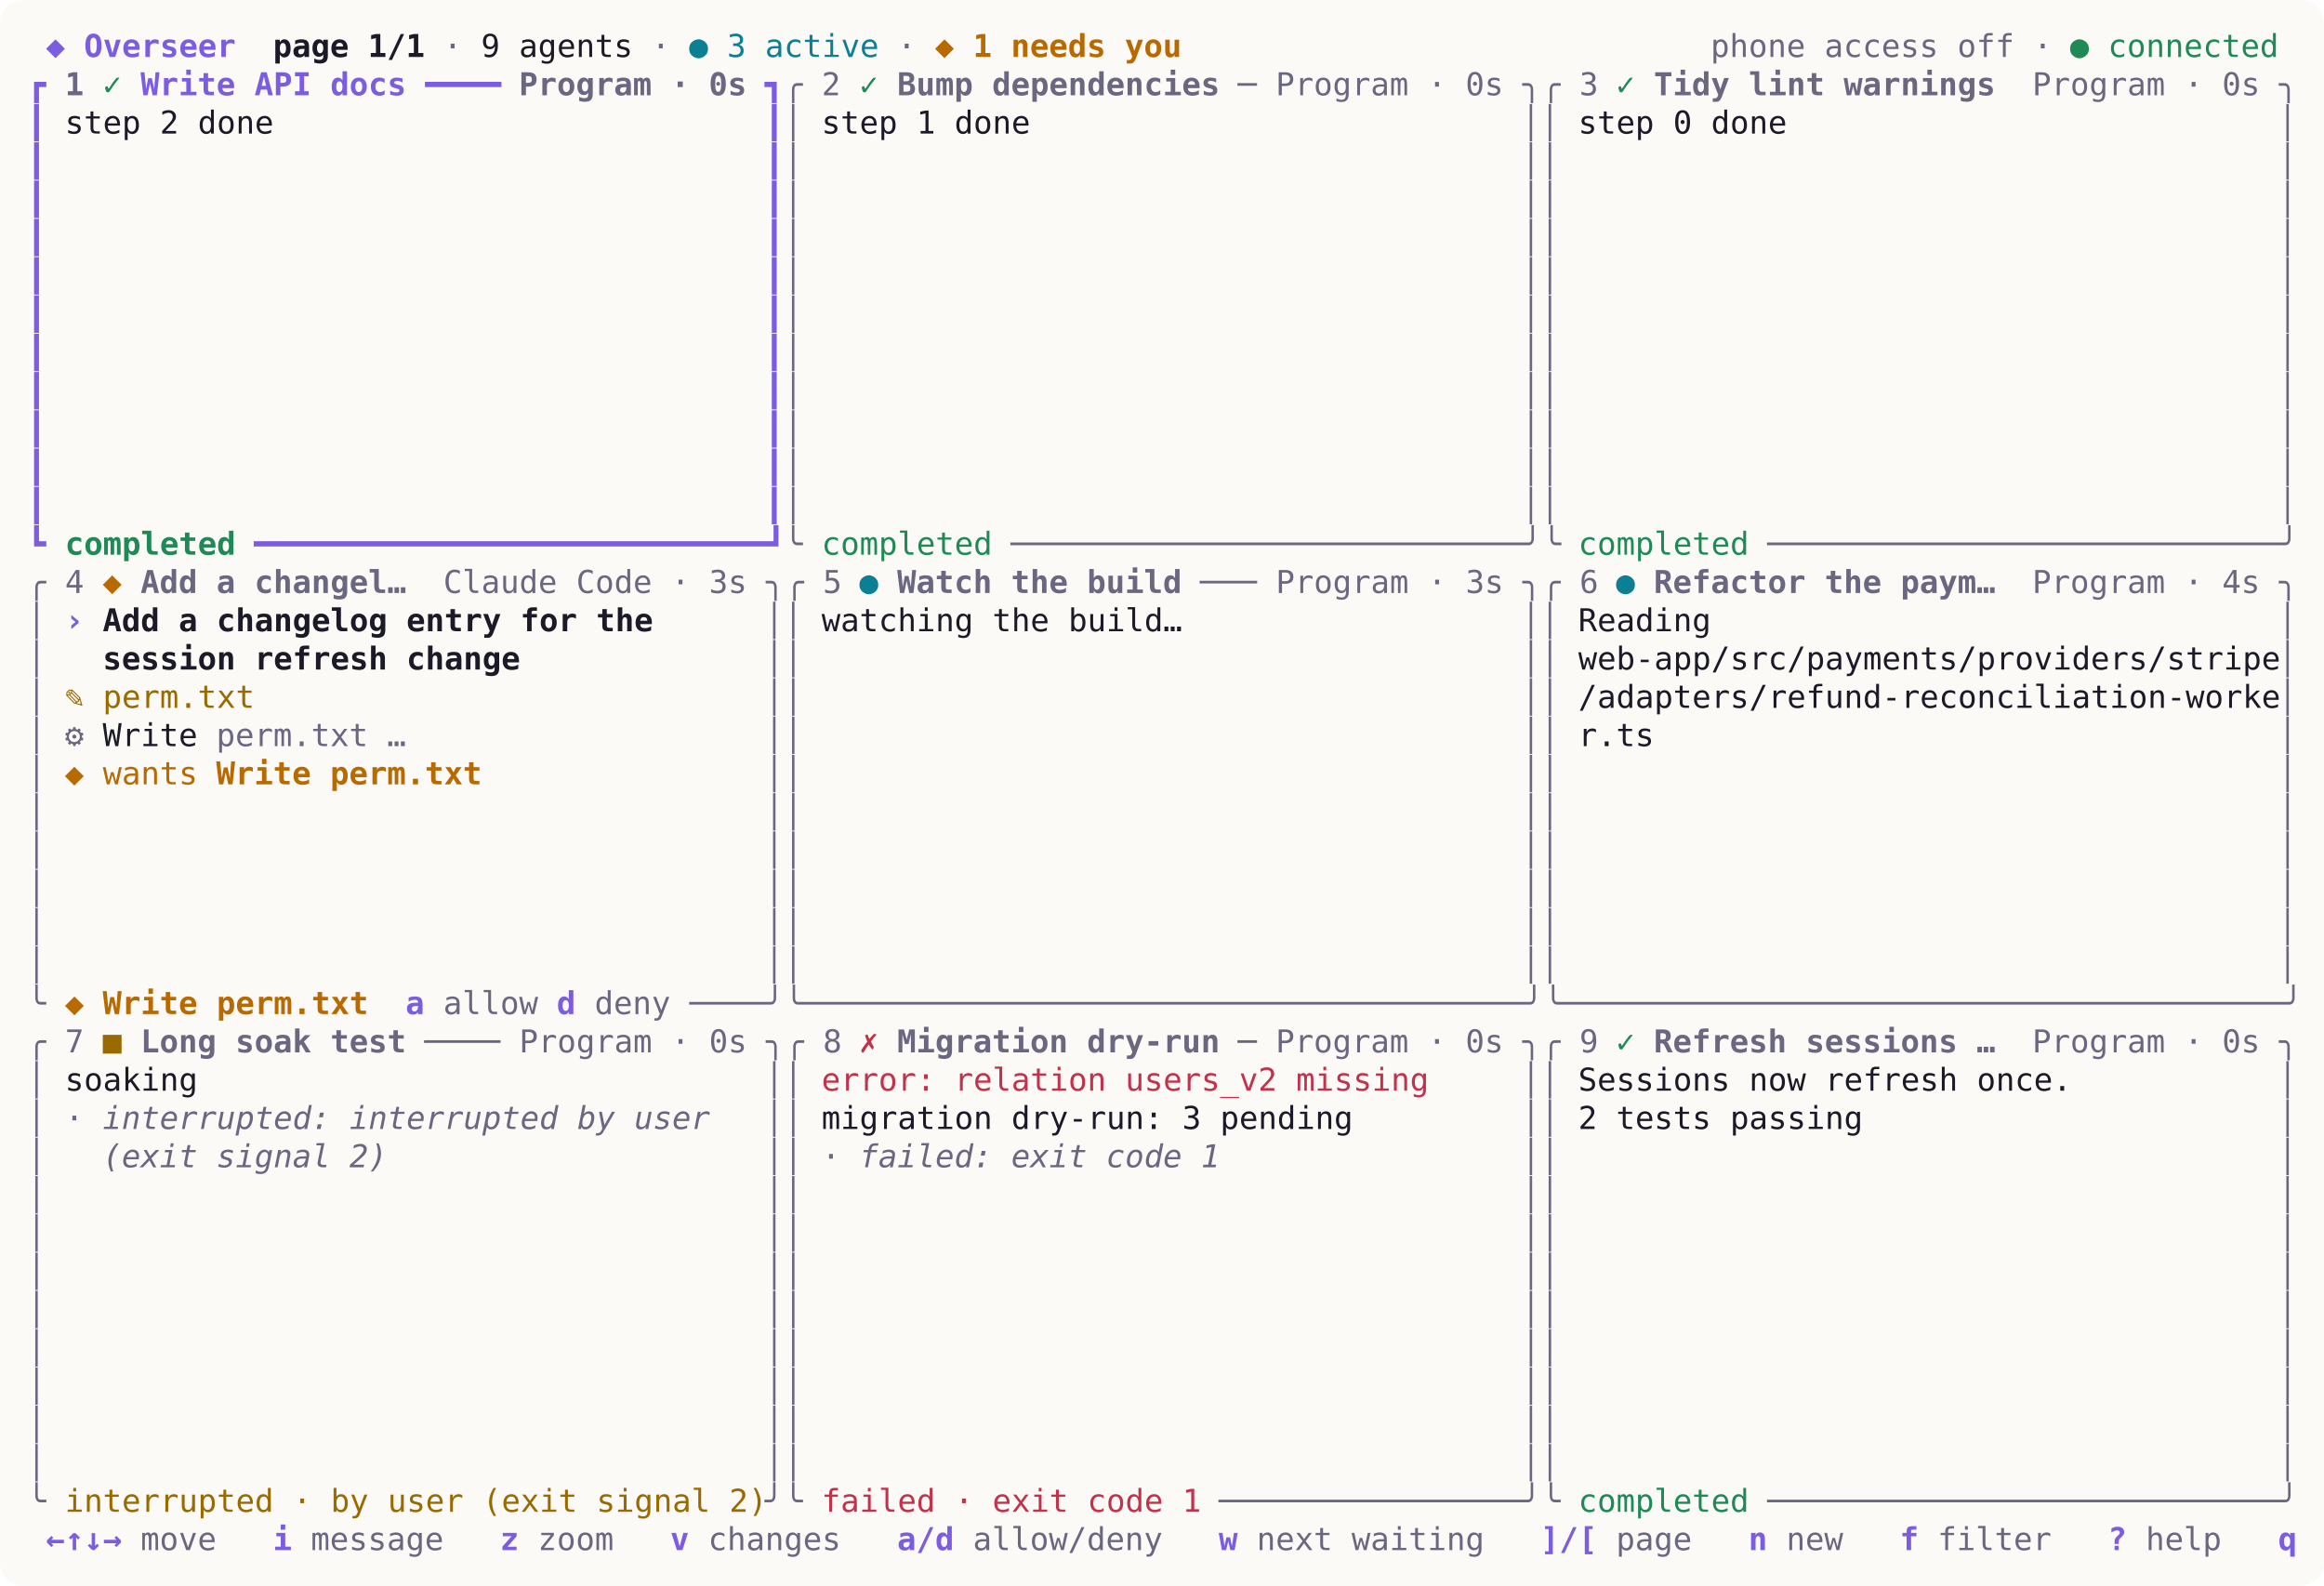
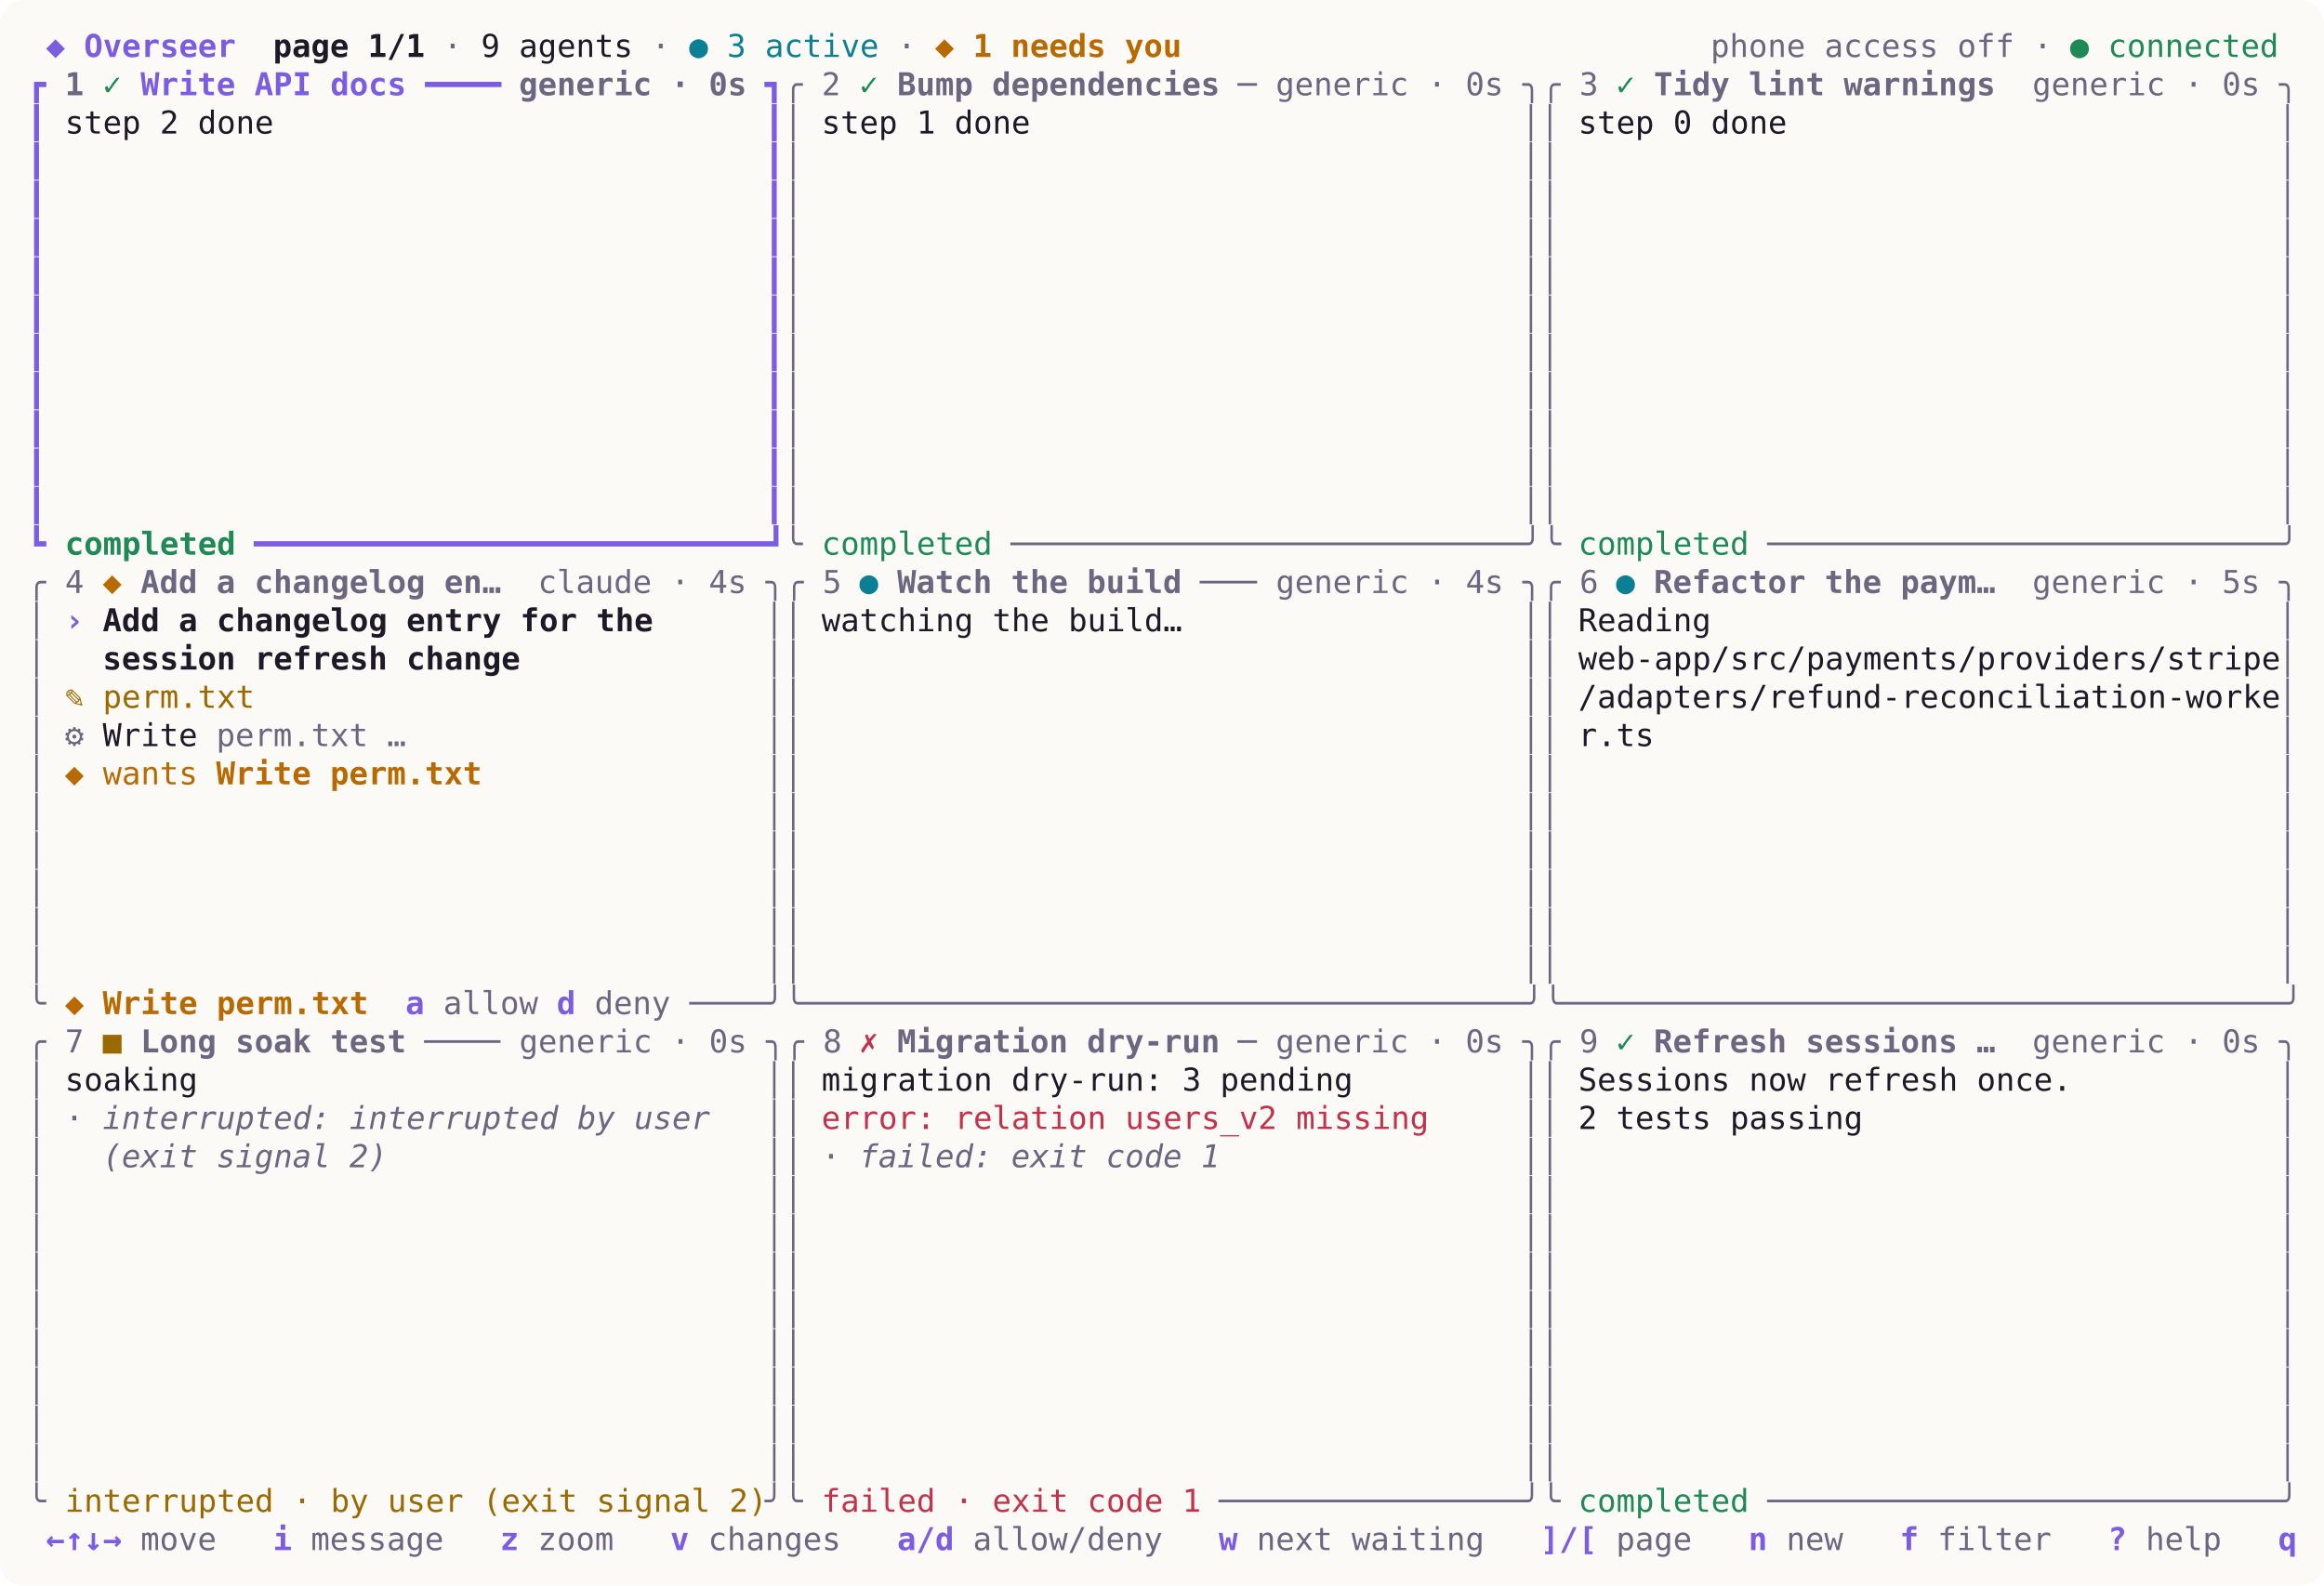
<svg xmlns="http://www.w3.org/2000/svg" width="1032" height="704" viewBox="0 0 1032 704">
  <rect width="100%" height="100%" rx="10" fill="#fbfaf7" />
  <g font-family="ui-monospace, SFMono-Regular, Menlo, monospace" font-size="14">
    <text x="12.0" y="25.3" textLength="100.8" lengthAdjust="spacingAndGlyphs" fill="#7c5ce0" font-weight="700" xml:space="preserve"> ◆ Overseer </text>
    <text x="112.8" y="25.3" textLength="84.0" lengthAdjust="spacingAndGlyphs" fill="#1c1a26" font-weight="700" xml:space="preserve"> page 1/1 </text>
    <text x="196.8" y="25.3" textLength="16.8" lengthAdjust="spacingAndGlyphs" fill="#6b6780" xml:space="preserve">· </text>
    <text x="213.6" y="25.3" textLength="67.2" lengthAdjust="spacingAndGlyphs" fill="#1c1a26" xml:space="preserve">9 agents</text>
    <text x="280.8" y="25.3" textLength="25.2" lengthAdjust="spacingAndGlyphs" fill="#6b6780" xml:space="preserve"> · </text>
    <text x="306.0" y="25.3" textLength="84.0" lengthAdjust="spacingAndGlyphs" fill="#0b7f93" xml:space="preserve">● 3 active</text>
    <text x="390.0" y="25.3" textLength="25.2" lengthAdjust="spacingAndGlyphs" fill="#6b6780" xml:space="preserve"> · </text>
    <text x="415.2" y="25.3" textLength="109.2" lengthAdjust="spacingAndGlyphs" fill="#b86a00" font-weight="700" xml:space="preserve">◆ 1 needs you</text>
    <text x="759.6" y="25.3" textLength="159.6" lengthAdjust="spacingAndGlyphs" fill="#6b6780" xml:space="preserve">phone access off · </text>
    <text x="919.2" y="25.3" textLength="100.8" lengthAdjust="spacingAndGlyphs" fill="#1f8a55" xml:space="preserve">● connected </text>
    <text x="12.0" y="42.3" textLength="8.4" lengthAdjust="spacingAndGlyphs" fill="#7c5ce0" font-weight="700" xml:space="preserve">┏</text>
    <text x="20.4" y="42.3" textLength="25.2" lengthAdjust="spacingAndGlyphs" fill="#6b6780" font-weight="700" xml:space="preserve"> 1 </text>
    <text x="45.6" y="42.3" textLength="16.8" lengthAdjust="spacingAndGlyphs" fill="#1f8a55" font-weight="700" xml:space="preserve">✓ </text>
    <text x="62.4" y="42.3" textLength="159.6" lengthAdjust="spacingAndGlyphs" fill="#7c5ce0" font-weight="700" xml:space="preserve">Write API docs ━━━━</text>
-     <text x="222.0" y="42.3" textLength="117.6" lengthAdjust="spacingAndGlyphs" fill="#6b6780" font-weight="700" xml:space="preserve"> Program · 0s </text>
+     <text x="222.0" y="42.3" textLength="117.6" lengthAdjust="spacingAndGlyphs" fill="#6b6780" font-weight="700" xml:space="preserve"> generic · 0s </text>
    <text x="339.6" y="42.3" textLength="8.4" lengthAdjust="spacingAndGlyphs" fill="#7c5ce0" font-weight="700" xml:space="preserve">┓</text>
    <text x="348.0" y="42.3" textLength="33.6" lengthAdjust="spacingAndGlyphs" fill="#6b6780" xml:space="preserve">╭ 2 </text>
    <text x="381.6" y="42.3" textLength="16.8" lengthAdjust="spacingAndGlyphs" fill="#1f8a55" xml:space="preserve">✓ </text>
    <text x="398.4" y="42.3" textLength="142.8" lengthAdjust="spacingAndGlyphs" fill="#6b6780" font-weight="700" xml:space="preserve">Bump dependencies</text>
-     <text x="541.2" y="42.3" textLength="176.4" lengthAdjust="spacingAndGlyphs" fill="#6b6780" xml:space="preserve"> ─ Program · 0s ╮╭ 3 </text>
+     <text x="541.2" y="42.3" textLength="176.4" lengthAdjust="spacingAndGlyphs" fill="#6b6780" xml:space="preserve"> ─ generic · 0s ╮╭ 3 </text>
    <text x="717.6" y="42.3" textLength="16.8" lengthAdjust="spacingAndGlyphs" fill="#1f8a55" xml:space="preserve">✓ </text>
    <text x="734.4" y="42.3" textLength="151.2" lengthAdjust="spacingAndGlyphs" fill="#6b6780" font-weight="700" xml:space="preserve">Tidy lint warnings</text>
-     <text x="885.6" y="42.3" textLength="134.4" lengthAdjust="spacingAndGlyphs" fill="#6b6780" xml:space="preserve">  Program · 0s ╮</text>
+     <text x="885.6" y="42.3" textLength="134.4" lengthAdjust="spacingAndGlyphs" fill="#6b6780" xml:space="preserve">  generic · 0s ╮</text>
    <text x="12.0" y="59.3" textLength="8.4" lengthAdjust="spacingAndGlyphs" fill="#7c5ce0" font-weight="700" xml:space="preserve">┃</text>
    <text x="20.4" y="59.3" textLength="319.2" lengthAdjust="spacingAndGlyphs" fill="#1c1a26" xml:space="preserve"> step 2 done                          </text>
    <text x="339.6" y="59.3" textLength="8.4" lengthAdjust="spacingAndGlyphs" fill="#7c5ce0" font-weight="700" xml:space="preserve">┃</text>
    <text x="348.0" y="59.3" textLength="8.4" lengthAdjust="spacingAndGlyphs" fill="#6b6780" xml:space="preserve">│</text>
    <text x="356.4" y="59.3" textLength="319.2" lengthAdjust="spacingAndGlyphs" fill="#1c1a26" xml:space="preserve"> step 1 done                          </text>
    <text x="675.6" y="59.3" textLength="16.8" lengthAdjust="spacingAndGlyphs" fill="#6b6780" xml:space="preserve">││</text>
    <text x="692.4" y="59.3" textLength="319.2" lengthAdjust="spacingAndGlyphs" fill="#1c1a26" xml:space="preserve"> step 0 done                          </text>
    <text x="1011.6" y="59.3" textLength="8.4" lengthAdjust="spacingAndGlyphs" fill="#6b6780" xml:space="preserve">│</text>
    <text x="12.0" y="76.3" textLength="8.4" lengthAdjust="spacingAndGlyphs" fill="#7c5ce0" font-weight="700" xml:space="preserve">┃</text>
    <text x="339.6" y="76.3" textLength="8.4" lengthAdjust="spacingAndGlyphs" fill="#7c5ce0" font-weight="700" xml:space="preserve">┃</text>
    <text x="348.0" y="76.3" textLength="8.4" lengthAdjust="spacingAndGlyphs" fill="#6b6780" xml:space="preserve">│</text>
    <text x="675.6" y="76.3" textLength="16.8" lengthAdjust="spacingAndGlyphs" fill="#6b6780" xml:space="preserve">││</text>
    <text x="1011.6" y="76.3" textLength="8.4" lengthAdjust="spacingAndGlyphs" fill="#6b6780" xml:space="preserve">│</text>
    <text x="12.0" y="93.3" textLength="8.4" lengthAdjust="spacingAndGlyphs" fill="#7c5ce0" font-weight="700" xml:space="preserve">┃</text>
    <text x="339.6" y="93.3" textLength="8.4" lengthAdjust="spacingAndGlyphs" fill="#7c5ce0" font-weight="700" xml:space="preserve">┃</text>
    <text x="348.0" y="93.3" textLength="8.4" lengthAdjust="spacingAndGlyphs" fill="#6b6780" xml:space="preserve">│</text>
    <text x="675.6" y="93.3" textLength="16.8" lengthAdjust="spacingAndGlyphs" fill="#6b6780" xml:space="preserve">││</text>
    <text x="1011.6" y="93.3" textLength="8.4" lengthAdjust="spacingAndGlyphs" fill="#6b6780" xml:space="preserve">│</text>
    <text x="12.0" y="110.3" textLength="8.4" lengthAdjust="spacingAndGlyphs" fill="#7c5ce0" font-weight="700" xml:space="preserve">┃</text>
    <text x="339.6" y="110.3" textLength="8.4" lengthAdjust="spacingAndGlyphs" fill="#7c5ce0" font-weight="700" xml:space="preserve">┃</text>
    <text x="348.0" y="110.3" textLength="8.4" lengthAdjust="spacingAndGlyphs" fill="#6b6780" xml:space="preserve">│</text>
    <text x="675.6" y="110.3" textLength="16.8" lengthAdjust="spacingAndGlyphs" fill="#6b6780" xml:space="preserve">││</text>
    <text x="1011.6" y="110.3" textLength="8.4" lengthAdjust="spacingAndGlyphs" fill="#6b6780" xml:space="preserve">│</text>
    <text x="12.0" y="127.3" textLength="8.4" lengthAdjust="spacingAndGlyphs" fill="#7c5ce0" font-weight="700" xml:space="preserve">┃</text>
    <text x="339.6" y="127.3" textLength="8.4" lengthAdjust="spacingAndGlyphs" fill="#7c5ce0" font-weight="700" xml:space="preserve">┃</text>
    <text x="348.0" y="127.3" textLength="8.4" lengthAdjust="spacingAndGlyphs" fill="#6b6780" xml:space="preserve">│</text>
    <text x="675.6" y="127.3" textLength="16.8" lengthAdjust="spacingAndGlyphs" fill="#6b6780" xml:space="preserve">││</text>
    <text x="1011.6" y="127.3" textLength="8.4" lengthAdjust="spacingAndGlyphs" fill="#6b6780" xml:space="preserve">│</text>
    <text x="12.0" y="144.3" textLength="8.4" lengthAdjust="spacingAndGlyphs" fill="#7c5ce0" font-weight="700" xml:space="preserve">┃</text>
    <text x="339.6" y="144.3" textLength="8.4" lengthAdjust="spacingAndGlyphs" fill="#7c5ce0" font-weight="700" xml:space="preserve">┃</text>
    <text x="348.0" y="144.3" textLength="8.4" lengthAdjust="spacingAndGlyphs" fill="#6b6780" xml:space="preserve">│</text>
    <text x="675.6" y="144.3" textLength="16.8" lengthAdjust="spacingAndGlyphs" fill="#6b6780" xml:space="preserve">││</text>
    <text x="1011.6" y="144.3" textLength="8.4" lengthAdjust="spacingAndGlyphs" fill="#6b6780" xml:space="preserve">│</text>
    <text x="12.0" y="161.3" textLength="8.4" lengthAdjust="spacingAndGlyphs" fill="#7c5ce0" font-weight="700" xml:space="preserve">┃</text>
    <text x="339.6" y="161.3" textLength="8.4" lengthAdjust="spacingAndGlyphs" fill="#7c5ce0" font-weight="700" xml:space="preserve">┃</text>
    <text x="348.0" y="161.3" textLength="8.4" lengthAdjust="spacingAndGlyphs" fill="#6b6780" xml:space="preserve">│</text>
    <text x="675.6" y="161.3" textLength="16.8" lengthAdjust="spacingAndGlyphs" fill="#6b6780" xml:space="preserve">││</text>
    <text x="1011.6" y="161.3" textLength="8.4" lengthAdjust="spacingAndGlyphs" fill="#6b6780" xml:space="preserve">│</text>
    <text x="12.0" y="178.3" textLength="8.4" lengthAdjust="spacingAndGlyphs" fill="#7c5ce0" font-weight="700" xml:space="preserve">┃</text>
    <text x="339.6" y="178.3" textLength="8.4" lengthAdjust="spacingAndGlyphs" fill="#7c5ce0" font-weight="700" xml:space="preserve">┃</text>
    <text x="348.0" y="178.3" textLength="8.4" lengthAdjust="spacingAndGlyphs" fill="#6b6780" xml:space="preserve">│</text>
    <text x="675.6" y="178.3" textLength="16.8" lengthAdjust="spacingAndGlyphs" fill="#6b6780" xml:space="preserve">││</text>
    <text x="1011.6" y="178.3" textLength="8.4" lengthAdjust="spacingAndGlyphs" fill="#6b6780" xml:space="preserve">│</text>
    <text x="12.0" y="195.3" textLength="8.4" lengthAdjust="spacingAndGlyphs" fill="#7c5ce0" font-weight="700" xml:space="preserve">┃</text>
    <text x="339.6" y="195.3" textLength="8.4" lengthAdjust="spacingAndGlyphs" fill="#7c5ce0" font-weight="700" xml:space="preserve">┃</text>
    <text x="348.0" y="195.3" textLength="8.4" lengthAdjust="spacingAndGlyphs" fill="#6b6780" xml:space="preserve">│</text>
    <text x="675.6" y="195.3" textLength="16.8" lengthAdjust="spacingAndGlyphs" fill="#6b6780" xml:space="preserve">││</text>
    <text x="1011.6" y="195.3" textLength="8.4" lengthAdjust="spacingAndGlyphs" fill="#6b6780" xml:space="preserve">│</text>
    <text x="12.0" y="212.3" textLength="8.4" lengthAdjust="spacingAndGlyphs" fill="#7c5ce0" font-weight="700" xml:space="preserve">┃</text>
    <text x="339.6" y="212.3" textLength="8.4" lengthAdjust="spacingAndGlyphs" fill="#7c5ce0" font-weight="700" xml:space="preserve">┃</text>
    <text x="348.0" y="212.3" textLength="8.4" lengthAdjust="spacingAndGlyphs" fill="#6b6780" xml:space="preserve">│</text>
    <text x="675.6" y="212.3" textLength="16.8" lengthAdjust="spacingAndGlyphs" fill="#6b6780" xml:space="preserve">││</text>
    <text x="1011.6" y="212.3" textLength="8.4" lengthAdjust="spacingAndGlyphs" fill="#6b6780" xml:space="preserve">│</text>
    <text x="12.0" y="229.3" textLength="8.4" lengthAdjust="spacingAndGlyphs" fill="#7c5ce0" font-weight="700" xml:space="preserve">┃</text>
    <text x="339.6" y="229.3" textLength="8.4" lengthAdjust="spacingAndGlyphs" fill="#7c5ce0" font-weight="700" xml:space="preserve">┃</text>
    <text x="348.0" y="229.3" textLength="8.4" lengthAdjust="spacingAndGlyphs" fill="#6b6780" xml:space="preserve">│</text>
    <text x="675.6" y="229.3" textLength="16.8" lengthAdjust="spacingAndGlyphs" fill="#6b6780" xml:space="preserve">││</text>
    <text x="1011.6" y="229.3" textLength="8.4" lengthAdjust="spacingAndGlyphs" fill="#6b6780" xml:space="preserve">│</text>
    <text x="12.0" y="246.3" textLength="8.4" lengthAdjust="spacingAndGlyphs" fill="#7c5ce0" font-weight="700" xml:space="preserve">┗</text>
    <text x="20.4" y="246.3" textLength="92.4" lengthAdjust="spacingAndGlyphs" fill="#1f8a55" font-weight="700" xml:space="preserve"> completed </text>
    <text x="112.8" y="246.3" textLength="235.2" lengthAdjust="spacingAndGlyphs" fill="#7c5ce0" font-weight="700" xml:space="preserve">━━━━━━━━━━━━━━━━━━━━━━━━━━━┛</text>
    <text x="348.0" y="246.3" textLength="8.4" lengthAdjust="spacingAndGlyphs" fill="#6b6780" xml:space="preserve">╰</text>
    <text x="356.4" y="246.3" textLength="92.4" lengthAdjust="spacingAndGlyphs" fill="#1f8a55" xml:space="preserve"> completed </text>
    <text x="448.8" y="246.3" textLength="243.6" lengthAdjust="spacingAndGlyphs" fill="#6b6780" xml:space="preserve">───────────────────────────╯╰</text>
    <text x="692.4" y="246.3" textLength="92.4" lengthAdjust="spacingAndGlyphs" fill="#1f8a55" xml:space="preserve"> completed </text>
    <text x="784.8" y="246.3" textLength="235.2" lengthAdjust="spacingAndGlyphs" fill="#6b6780" xml:space="preserve">───────────────────────────╯</text>
    <text x="12.0" y="263.3" textLength="33.6" lengthAdjust="spacingAndGlyphs" fill="#6b6780" xml:space="preserve">╭ 4 </text>
    <text x="45.6" y="263.3" textLength="16.8" lengthAdjust="spacingAndGlyphs" fill="#b86a00" xml:space="preserve">◆ </text>
-     <text x="62.4" y="263.3" textLength="117.6" lengthAdjust="spacingAndGlyphs" fill="#6b6780" font-weight="700" xml:space="preserve">Add a changel…</text>
-     <text x="180.0" y="263.3" textLength="201.6" lengthAdjust="spacingAndGlyphs" fill="#6b6780" xml:space="preserve">  Claude Code · 3s ╮╭ 5 </text>
+     <text x="62.4" y="263.3" textLength="159.6" lengthAdjust="spacingAndGlyphs" fill="#6b6780" font-weight="700" xml:space="preserve">Add a changelog en…</text>
+     <text x="222.0" y="263.3" textLength="159.6" lengthAdjust="spacingAndGlyphs" fill="#6b6780" xml:space="preserve">  claude · 4s ╮╭ 5 </text>
    <text x="381.6" y="263.3" textLength="16.8" lengthAdjust="spacingAndGlyphs" fill="#0b7f93" xml:space="preserve">● </text>
    <text x="398.4" y="263.3" textLength="126.0" lengthAdjust="spacingAndGlyphs" fill="#6b6780" font-weight="700" xml:space="preserve">Watch the build</text>
-     <text x="524.4" y="263.3" textLength="193.2" lengthAdjust="spacingAndGlyphs" fill="#6b6780" xml:space="preserve"> ─── Program · 3s ╮╭ 6 </text>
+     <text x="524.4" y="263.3" textLength="193.2" lengthAdjust="spacingAndGlyphs" fill="#6b6780" xml:space="preserve"> ─── generic · 4s ╮╭ 6 </text>
    <text x="717.6" y="263.3" textLength="16.8" lengthAdjust="spacingAndGlyphs" fill="#0b7f93" xml:space="preserve">● </text>
    <text x="734.4" y="263.3" textLength="151.2" lengthAdjust="spacingAndGlyphs" fill="#6b6780" font-weight="700" xml:space="preserve">Refactor the paym…</text>
-     <text x="885.6" y="263.3" textLength="134.4" lengthAdjust="spacingAndGlyphs" fill="#6b6780" xml:space="preserve">  Program · 4s ╮</text>
+     <text x="885.6" y="263.3" textLength="134.4" lengthAdjust="spacingAndGlyphs" fill="#6b6780" xml:space="preserve">  generic · 5s ╮</text>
    <text x="12.0" y="280.3" textLength="8.4" lengthAdjust="spacingAndGlyphs" fill="#6b6780" xml:space="preserve">│</text>
    <text x="28.8" y="280.3" textLength="16.8" lengthAdjust="spacingAndGlyphs" fill="#7c5ce0" font-weight="700" xml:space="preserve">› </text>
    <text x="45.6" y="280.3" textLength="252.0" lengthAdjust="spacingAndGlyphs" fill="#1c1a26" font-weight="700" xml:space="preserve">Add a changelog entry for the </text>
    <text x="339.6" y="280.3" textLength="16.8" lengthAdjust="spacingAndGlyphs" fill="#6b6780" xml:space="preserve">││</text>
    <text x="356.4" y="280.3" textLength="319.2" lengthAdjust="spacingAndGlyphs" fill="#1c1a26" xml:space="preserve"> watching the build…                  </text>
    <text x="675.6" y="280.3" textLength="16.8" lengthAdjust="spacingAndGlyphs" fill="#6b6780" xml:space="preserve">││</text>
    <text x="692.4" y="280.3" textLength="319.2" lengthAdjust="spacingAndGlyphs" fill="#1c1a26" xml:space="preserve"> Reading                              </text>
    <text x="1011.6" y="280.3" textLength="8.4" lengthAdjust="spacingAndGlyphs" fill="#6b6780" xml:space="preserve">│</text>
    <text x="12.0" y="297.3" textLength="8.4" lengthAdjust="spacingAndGlyphs" fill="#6b6780" xml:space="preserve">│</text>
    <text x="45.6" y="297.3" textLength="184.8" lengthAdjust="spacingAndGlyphs" fill="#1c1a26" font-weight="700" xml:space="preserve">session refresh change</text>
    <text x="339.6" y="297.3" textLength="16.8" lengthAdjust="spacingAndGlyphs" fill="#6b6780" xml:space="preserve">││</text>
    <text x="675.6" y="297.3" textLength="16.8" lengthAdjust="spacingAndGlyphs" fill="#6b6780" xml:space="preserve">││</text>
    <text x="692.4" y="297.3" textLength="319.2" lengthAdjust="spacingAndGlyphs" fill="#1c1a26" xml:space="preserve"> web-app/src/payments/providers/stripe</text>
    <text x="1011.6" y="297.3" textLength="8.4" lengthAdjust="spacingAndGlyphs" fill="#6b6780" xml:space="preserve">│</text>
    <text x="12.0" y="314.3" textLength="8.4" lengthAdjust="spacingAndGlyphs" fill="#6b6780" xml:space="preserve">│</text>
    <text x="28.8" y="314.3" textLength="84.0" lengthAdjust="spacingAndGlyphs" fill="#9a6a00" xml:space="preserve">✎ perm.txt</text>
    <text x="339.6" y="314.3" textLength="16.8" lengthAdjust="spacingAndGlyphs" fill="#6b6780" xml:space="preserve">││</text>
    <text x="675.6" y="314.3" textLength="16.8" lengthAdjust="spacingAndGlyphs" fill="#6b6780" xml:space="preserve">││</text>
    <text x="692.4" y="314.3" textLength="319.2" lengthAdjust="spacingAndGlyphs" fill="#1c1a26" xml:space="preserve"> /adapters/refund-reconciliation-worke</text>
    <text x="1011.6" y="314.3" textLength="8.4" lengthAdjust="spacingAndGlyphs" fill="#6b6780" xml:space="preserve">│</text>
    <text x="12.0" y="331.3" textLength="8.4" lengthAdjust="spacingAndGlyphs" fill="#6b6780" xml:space="preserve">│</text>
    <text x="28.8" y="331.3" textLength="16.8" lengthAdjust="spacingAndGlyphs" fill="#6b6780" xml:space="preserve">⚙ </text>
    <text x="45.6" y="331.3" textLength="42.0" lengthAdjust="spacingAndGlyphs" fill="#1c1a26" xml:space="preserve">Write</text>
    <text x="87.6" y="331.3" textLength="92.4" lengthAdjust="spacingAndGlyphs" fill="#6b6780" xml:space="preserve"> perm.txt …</text>
    <text x="339.6" y="331.3" textLength="16.8" lengthAdjust="spacingAndGlyphs" fill="#6b6780" xml:space="preserve">││</text>
    <text x="675.6" y="331.3" textLength="16.8" lengthAdjust="spacingAndGlyphs" fill="#6b6780" xml:space="preserve">││</text>
    <text x="692.4" y="331.3" textLength="319.2" lengthAdjust="spacingAndGlyphs" fill="#1c1a26" xml:space="preserve"> r.ts                                 </text>
    <text x="1011.6" y="331.3" textLength="8.4" lengthAdjust="spacingAndGlyphs" fill="#6b6780" xml:space="preserve">│</text>
    <text x="12.0" y="348.3" textLength="8.4" lengthAdjust="spacingAndGlyphs" fill="#6b6780" xml:space="preserve">│</text>
    <text x="28.8" y="348.3" textLength="67.2" lengthAdjust="spacingAndGlyphs" fill="#b86a00" xml:space="preserve">◆ wants </text>
    <text x="96.0" y="348.3" textLength="117.6" lengthAdjust="spacingAndGlyphs" fill="#b86a00" font-weight="700" xml:space="preserve">Write perm.txt</text>
    <text x="339.6" y="348.3" textLength="16.8" lengthAdjust="spacingAndGlyphs" fill="#6b6780" xml:space="preserve">││</text>
    <text x="675.6" y="348.3" textLength="16.8" lengthAdjust="spacingAndGlyphs" fill="#6b6780" xml:space="preserve">││</text>
    <text x="1011.6" y="348.3" textLength="8.4" lengthAdjust="spacingAndGlyphs" fill="#6b6780" xml:space="preserve">│</text>
    <text x="12.0" y="365.3" textLength="8.4" lengthAdjust="spacingAndGlyphs" fill="#6b6780" xml:space="preserve">│</text>
    <text x="339.6" y="365.3" textLength="16.8" lengthAdjust="spacingAndGlyphs" fill="#6b6780" xml:space="preserve">││</text>
    <text x="675.6" y="365.3" textLength="16.8" lengthAdjust="spacingAndGlyphs" fill="#6b6780" xml:space="preserve">││</text>
    <text x="1011.6" y="365.3" textLength="8.4" lengthAdjust="spacingAndGlyphs" fill="#6b6780" xml:space="preserve">│</text>
    <text x="12.0" y="382.3" textLength="8.4" lengthAdjust="spacingAndGlyphs" fill="#6b6780" xml:space="preserve">│</text>
    <text x="339.6" y="382.3" textLength="16.8" lengthAdjust="spacingAndGlyphs" fill="#6b6780" xml:space="preserve">││</text>
    <text x="675.6" y="382.3" textLength="16.8" lengthAdjust="spacingAndGlyphs" fill="#6b6780" xml:space="preserve">││</text>
    <text x="1011.6" y="382.3" textLength="8.4" lengthAdjust="spacingAndGlyphs" fill="#6b6780" xml:space="preserve">│</text>
    <text x="12.0" y="399.3" textLength="8.4" lengthAdjust="spacingAndGlyphs" fill="#6b6780" xml:space="preserve">│</text>
    <text x="339.6" y="399.3" textLength="16.8" lengthAdjust="spacingAndGlyphs" fill="#6b6780" xml:space="preserve">││</text>
    <text x="675.6" y="399.3" textLength="16.8" lengthAdjust="spacingAndGlyphs" fill="#6b6780" xml:space="preserve">││</text>
    <text x="1011.6" y="399.3" textLength="8.4" lengthAdjust="spacingAndGlyphs" fill="#6b6780" xml:space="preserve">│</text>
    <text x="12.0" y="416.3" textLength="8.4" lengthAdjust="spacingAndGlyphs" fill="#6b6780" xml:space="preserve">│</text>
    <text x="339.6" y="416.3" textLength="16.8" lengthAdjust="spacingAndGlyphs" fill="#6b6780" xml:space="preserve">││</text>
    <text x="675.6" y="416.3" textLength="16.8" lengthAdjust="spacingAndGlyphs" fill="#6b6780" xml:space="preserve">││</text>
    <text x="1011.6" y="416.3" textLength="8.4" lengthAdjust="spacingAndGlyphs" fill="#6b6780" xml:space="preserve">│</text>
    <text x="12.0" y="433.3" textLength="8.4" lengthAdjust="spacingAndGlyphs" fill="#6b6780" xml:space="preserve">│</text>
    <text x="339.6" y="433.3" textLength="16.8" lengthAdjust="spacingAndGlyphs" fill="#6b6780" xml:space="preserve">││</text>
    <text x="675.6" y="433.3" textLength="16.8" lengthAdjust="spacingAndGlyphs" fill="#6b6780" xml:space="preserve">││</text>
    <text x="1011.6" y="433.3" textLength="8.4" lengthAdjust="spacingAndGlyphs" fill="#6b6780" xml:space="preserve">│</text>
    <text x="12.0" y="450.3" textLength="8.4" lengthAdjust="spacingAndGlyphs" fill="#6b6780" xml:space="preserve">╰</text>
    <text x="20.4" y="450.3" textLength="25.2" lengthAdjust="spacingAndGlyphs" fill="#b86a00" xml:space="preserve"> ◆ </text>
    <text x="45.6" y="450.3" textLength="117.6" lengthAdjust="spacingAndGlyphs" fill="#b86a00" font-weight="700" xml:space="preserve">Write perm.txt</text>
    <text x="163.2" y="450.3" textLength="25.2" lengthAdjust="spacingAndGlyphs" fill="#7c5ce0" font-weight="700" xml:space="preserve">  a</text>
    <text x="188.4" y="450.3" textLength="58.8" lengthAdjust="spacingAndGlyphs" fill="#6b6780" xml:space="preserve"> allow </text>
    <text x="247.2" y="450.3" textLength="8.4" lengthAdjust="spacingAndGlyphs" fill="#7c5ce0" font-weight="700" xml:space="preserve">d</text>
    <text x="255.6" y="450.3" textLength="764.4" lengthAdjust="spacingAndGlyphs" fill="#6b6780" xml:space="preserve"> deny ────╯╰──────────────────────────────────────╯╰──────────────────────────────────────╯</text>
    <text x="12.0" y="467.3" textLength="33.6" lengthAdjust="spacingAndGlyphs" fill="#6b6780" xml:space="preserve">╭ 7 </text>
    <text x="45.6" y="467.3" textLength="16.8" lengthAdjust="spacingAndGlyphs" fill="#9a6a00" xml:space="preserve">■ </text>
    <text x="62.4" y="467.3" textLength="117.6" lengthAdjust="spacingAndGlyphs" fill="#6b6780" font-weight="700" xml:space="preserve">Long soak test</text>
-     <text x="180.0" y="467.3" textLength="201.6" lengthAdjust="spacingAndGlyphs" fill="#6b6780" xml:space="preserve"> ──── Program · 0s ╮╭ 8 </text>
+     <text x="180.0" y="467.3" textLength="201.6" lengthAdjust="spacingAndGlyphs" fill="#6b6780" xml:space="preserve"> ──── generic · 0s ╮╭ 8 </text>
    <text x="381.6" y="467.3" textLength="16.8" lengthAdjust="spacingAndGlyphs" fill="#c4314b" xml:space="preserve">✗ </text>
    <text x="398.4" y="467.3" textLength="142.8" lengthAdjust="spacingAndGlyphs" fill="#6b6780" font-weight="700" xml:space="preserve">Migration dry-run</text>
-     <text x="541.2" y="467.3" textLength="176.4" lengthAdjust="spacingAndGlyphs" fill="#6b6780" xml:space="preserve"> ─ Program · 0s ╮╭ 9 </text>
+     <text x="541.2" y="467.3" textLength="176.4" lengthAdjust="spacingAndGlyphs" fill="#6b6780" xml:space="preserve"> ─ generic · 0s ╮╭ 9 </text>
    <text x="717.6" y="467.3" textLength="16.8" lengthAdjust="spacingAndGlyphs" fill="#1f8a55" xml:space="preserve">✓ </text>
    <text x="734.4" y="467.3" textLength="151.2" lengthAdjust="spacingAndGlyphs" fill="#6b6780" font-weight="700" xml:space="preserve">Refresh sessions …</text>
-     <text x="885.6" y="467.3" textLength="134.4" lengthAdjust="spacingAndGlyphs" fill="#6b6780" xml:space="preserve">  Program · 0s ╮</text>
+     <text x="885.6" y="467.3" textLength="134.4" lengthAdjust="spacingAndGlyphs" fill="#6b6780" xml:space="preserve">  generic · 0s ╮</text>
    <text x="12.0" y="484.3" textLength="8.4" lengthAdjust="spacingAndGlyphs" fill="#6b6780" xml:space="preserve">│</text>
    <text x="20.4" y="484.3" textLength="319.2" lengthAdjust="spacingAndGlyphs" fill="#1c1a26" xml:space="preserve"> soaking                              </text>
    <text x="339.6" y="484.3" textLength="16.8" lengthAdjust="spacingAndGlyphs" fill="#6b6780" xml:space="preserve">││</text>
-     <text x="364.8" y="484.3" textLength="268.8" lengthAdjust="spacingAndGlyphs" fill="#c4314b" xml:space="preserve">error: relation users_v2 missing</text>
+     <text x="356.4" y="484.3" textLength="319.2" lengthAdjust="spacingAndGlyphs" fill="#1c1a26" xml:space="preserve"> migration dry-run: 3 pending         </text>
    <text x="675.6" y="484.3" textLength="16.8" lengthAdjust="spacingAndGlyphs" fill="#6b6780" xml:space="preserve">││</text>
    <text x="692.4" y="484.3" textLength="319.2" lengthAdjust="spacingAndGlyphs" fill="#1c1a26" xml:space="preserve"> Sessions now refresh once.           </text>
    <text x="1011.6" y="484.3" textLength="8.4" lengthAdjust="spacingAndGlyphs" fill="#6b6780" xml:space="preserve">│</text>
    <text x="12.0" y="501.3" textLength="8.4" lengthAdjust="spacingAndGlyphs" fill="#6b6780" xml:space="preserve">│</text>
    <text x="28.8" y="501.3" textLength="16.8" lengthAdjust="spacingAndGlyphs" fill="#6b6780" xml:space="preserve">· </text>
    <text x="45.6" y="501.3" textLength="277.2" lengthAdjust="spacingAndGlyphs" fill="#6b6780" font-style="italic" xml:space="preserve">interrupted: interrupted by user </text>
    <text x="339.6" y="501.3" textLength="16.8" lengthAdjust="spacingAndGlyphs" fill="#6b6780" xml:space="preserve">││</text>
-     <text x="356.4" y="501.3" textLength="319.2" lengthAdjust="spacingAndGlyphs" fill="#1c1a26" xml:space="preserve"> migration dry-run: 3 pending         </text>
+     <text x="364.8" y="501.3" textLength="268.8" lengthAdjust="spacingAndGlyphs" fill="#c4314b" xml:space="preserve">error: relation users_v2 missing</text>
    <text x="675.6" y="501.3" textLength="16.8" lengthAdjust="spacingAndGlyphs" fill="#6b6780" xml:space="preserve">││</text>
    <text x="692.4" y="501.3" textLength="319.2" lengthAdjust="spacingAndGlyphs" fill="#1c1a26" xml:space="preserve"> 2 tests passing                      </text>
    <text x="1011.6" y="501.3" textLength="8.4" lengthAdjust="spacingAndGlyphs" fill="#6b6780" xml:space="preserve">│</text>
    <text x="12.0" y="518.3" textLength="8.4" lengthAdjust="spacingAndGlyphs" fill="#6b6780" xml:space="preserve">│</text>
    <text x="45.6" y="518.3" textLength="126.0" lengthAdjust="spacingAndGlyphs" fill="#6b6780" font-style="italic" xml:space="preserve">(exit signal 2)</text>
    <text x="339.6" y="518.3" textLength="16.8" lengthAdjust="spacingAndGlyphs" fill="#6b6780" xml:space="preserve">││</text>
    <text x="364.8" y="518.3" textLength="16.8" lengthAdjust="spacingAndGlyphs" fill="#6b6780" xml:space="preserve">· </text>
    <text x="381.6" y="518.3" textLength="159.6" lengthAdjust="spacingAndGlyphs" fill="#6b6780" font-style="italic" xml:space="preserve">failed: exit code 1</text>
    <text x="675.6" y="518.3" textLength="16.8" lengthAdjust="spacingAndGlyphs" fill="#6b6780" xml:space="preserve">││</text>
    <text x="1011.6" y="518.3" textLength="8.4" lengthAdjust="spacingAndGlyphs" fill="#6b6780" xml:space="preserve">│</text>
    <text x="12.0" y="535.3" textLength="8.4" lengthAdjust="spacingAndGlyphs" fill="#6b6780" xml:space="preserve">│</text>
    <text x="339.6" y="535.3" textLength="16.8" lengthAdjust="spacingAndGlyphs" fill="#6b6780" xml:space="preserve">││</text>
    <text x="675.6" y="535.3" textLength="16.8" lengthAdjust="spacingAndGlyphs" fill="#6b6780" xml:space="preserve">││</text>
    <text x="1011.6" y="535.3" textLength="8.4" lengthAdjust="spacingAndGlyphs" fill="#6b6780" xml:space="preserve">│</text>
    <text x="12.0" y="552.3" textLength="8.4" lengthAdjust="spacingAndGlyphs" fill="#6b6780" xml:space="preserve">│</text>
    <text x="339.6" y="552.3" textLength="16.8" lengthAdjust="spacingAndGlyphs" fill="#6b6780" xml:space="preserve">││</text>
    <text x="675.6" y="552.3" textLength="16.8" lengthAdjust="spacingAndGlyphs" fill="#6b6780" xml:space="preserve">││</text>
    <text x="1011.6" y="552.3" textLength="8.4" lengthAdjust="spacingAndGlyphs" fill="#6b6780" xml:space="preserve">│</text>
    <text x="12.0" y="569.3" textLength="8.4" lengthAdjust="spacingAndGlyphs" fill="#6b6780" xml:space="preserve">│</text>
    <text x="339.6" y="569.3" textLength="16.8" lengthAdjust="spacingAndGlyphs" fill="#6b6780" xml:space="preserve">││</text>
    <text x="675.6" y="569.3" textLength="16.8" lengthAdjust="spacingAndGlyphs" fill="#6b6780" xml:space="preserve">││</text>
    <text x="1011.6" y="569.3" textLength="8.4" lengthAdjust="spacingAndGlyphs" fill="#6b6780" xml:space="preserve">│</text>
    <text x="12.0" y="586.3" textLength="8.4" lengthAdjust="spacingAndGlyphs" fill="#6b6780" xml:space="preserve">│</text>
    <text x="339.6" y="586.3" textLength="16.8" lengthAdjust="spacingAndGlyphs" fill="#6b6780" xml:space="preserve">││</text>
    <text x="675.6" y="586.3" textLength="16.8" lengthAdjust="spacingAndGlyphs" fill="#6b6780" xml:space="preserve">││</text>
    <text x="1011.6" y="586.3" textLength="8.4" lengthAdjust="spacingAndGlyphs" fill="#6b6780" xml:space="preserve">│</text>
    <text x="12.0" y="603.3" textLength="8.4" lengthAdjust="spacingAndGlyphs" fill="#6b6780" xml:space="preserve">│</text>
    <text x="339.6" y="603.3" textLength="16.8" lengthAdjust="spacingAndGlyphs" fill="#6b6780" xml:space="preserve">││</text>
    <text x="675.6" y="603.3" textLength="16.8" lengthAdjust="spacingAndGlyphs" fill="#6b6780" xml:space="preserve">││</text>
    <text x="1011.6" y="603.3" textLength="8.4" lengthAdjust="spacingAndGlyphs" fill="#6b6780" xml:space="preserve">│</text>
    <text x="12.0" y="620.3" textLength="8.4" lengthAdjust="spacingAndGlyphs" fill="#6b6780" xml:space="preserve">│</text>
    <text x="339.6" y="620.3" textLength="16.8" lengthAdjust="spacingAndGlyphs" fill="#6b6780" xml:space="preserve">││</text>
    <text x="675.6" y="620.3" textLength="16.8" lengthAdjust="spacingAndGlyphs" fill="#6b6780" xml:space="preserve">││</text>
    <text x="1011.6" y="620.3" textLength="8.4" lengthAdjust="spacingAndGlyphs" fill="#6b6780" xml:space="preserve">│</text>
    <text x="12.0" y="637.3" textLength="8.4" lengthAdjust="spacingAndGlyphs" fill="#6b6780" xml:space="preserve">│</text>
    <text x="339.6" y="637.3" textLength="16.8" lengthAdjust="spacingAndGlyphs" fill="#6b6780" xml:space="preserve">││</text>
    <text x="675.6" y="637.3" textLength="16.8" lengthAdjust="spacingAndGlyphs" fill="#6b6780" xml:space="preserve">││</text>
    <text x="1011.6" y="637.3" textLength="8.4" lengthAdjust="spacingAndGlyphs" fill="#6b6780" xml:space="preserve">│</text>
    <text x="12.0" y="654.3" textLength="8.4" lengthAdjust="spacingAndGlyphs" fill="#6b6780" xml:space="preserve">│</text>
    <text x="339.6" y="654.3" textLength="16.8" lengthAdjust="spacingAndGlyphs" fill="#6b6780" xml:space="preserve">││</text>
    <text x="675.6" y="654.3" textLength="16.8" lengthAdjust="spacingAndGlyphs" fill="#6b6780" xml:space="preserve">││</text>
    <text x="1011.6" y="654.3" textLength="8.4" lengthAdjust="spacingAndGlyphs" fill="#6b6780" xml:space="preserve">│</text>
    <text x="12.0" y="671.3" textLength="8.4" lengthAdjust="spacingAndGlyphs" fill="#6b6780" xml:space="preserve">╰</text>
    <text x="20.4" y="671.3" textLength="319.2" lengthAdjust="spacingAndGlyphs" fill="#9a6a00" xml:space="preserve"> interrupted · by user (exit signal 2)</text>
    <text x="339.6" y="671.3" textLength="16.8" lengthAdjust="spacingAndGlyphs" fill="#6b6780" xml:space="preserve">╯╰</text>
    <text x="356.4" y="671.3" textLength="184.8" lengthAdjust="spacingAndGlyphs" fill="#c4314b" xml:space="preserve"> failed · exit code 1 </text>
    <text x="541.2" y="671.3" textLength="151.2" lengthAdjust="spacingAndGlyphs" fill="#6b6780" xml:space="preserve">────────────────╯╰</text>
    <text x="692.4" y="671.3" textLength="92.4" lengthAdjust="spacingAndGlyphs" fill="#1f8a55" xml:space="preserve"> completed </text>
    <text x="784.8" y="671.3" textLength="235.2" lengthAdjust="spacingAndGlyphs" fill="#6b6780" xml:space="preserve">───────────────────────────╯</text>
    <text x="20.4" y="688.3" textLength="33.6" lengthAdjust="spacingAndGlyphs" fill="#7c5ce0" font-weight="700" xml:space="preserve">←↑↓→</text>
    <text x="54.0" y="688.3" textLength="67.2" lengthAdjust="spacingAndGlyphs" fill="#6b6780" xml:space="preserve"> move   </text>
    <text x="121.2" y="688.3" textLength="8.4" lengthAdjust="spacingAndGlyphs" fill="#7c5ce0" font-weight="700" xml:space="preserve">i</text>
    <text x="129.6" y="688.3" textLength="92.4" lengthAdjust="spacingAndGlyphs" fill="#6b6780" xml:space="preserve"> message   </text>
    <text x="222.0" y="688.3" textLength="8.4" lengthAdjust="spacingAndGlyphs" fill="#7c5ce0" font-weight="700" xml:space="preserve">z</text>
    <text x="230.4" y="688.3" textLength="67.2" lengthAdjust="spacingAndGlyphs" fill="#6b6780" xml:space="preserve"> zoom   </text>
    <text x="297.6" y="688.3" textLength="8.4" lengthAdjust="spacingAndGlyphs" fill="#7c5ce0" font-weight="700" xml:space="preserve">v</text>
    <text x="306.0" y="688.3" textLength="92.4" lengthAdjust="spacingAndGlyphs" fill="#6b6780" xml:space="preserve"> changes   </text>
    <text x="398.4" y="688.3" textLength="25.2" lengthAdjust="spacingAndGlyphs" fill="#7c5ce0" font-weight="700" xml:space="preserve">a/d</text>
    <text x="423.6" y="688.3" textLength="117.6" lengthAdjust="spacingAndGlyphs" fill="#6b6780" xml:space="preserve"> allow/deny   </text>
    <text x="541.2" y="688.3" textLength="8.4" lengthAdjust="spacingAndGlyphs" fill="#7c5ce0" font-weight="700" xml:space="preserve">w</text>
    <text x="549.6" y="688.3" textLength="134.4" lengthAdjust="spacingAndGlyphs" fill="#6b6780" xml:space="preserve"> next waiting   </text>
    <text x="684.0" y="688.3" textLength="25.2" lengthAdjust="spacingAndGlyphs" fill="#7c5ce0" font-weight="700" xml:space="preserve">]/[</text>
    <text x="709.2" y="688.3" textLength="67.2" lengthAdjust="spacingAndGlyphs" fill="#6b6780" xml:space="preserve"> page   </text>
    <text x="776.4" y="688.3" textLength="8.4" lengthAdjust="spacingAndGlyphs" fill="#7c5ce0" font-weight="700" xml:space="preserve">n</text>
    <text x="784.8" y="688.3" textLength="58.8" lengthAdjust="spacingAndGlyphs" fill="#6b6780" xml:space="preserve"> new   </text>
    <text x="843.6" y="688.3" textLength="8.4" lengthAdjust="spacingAndGlyphs" fill="#7c5ce0" font-weight="700" xml:space="preserve">f</text>
    <text x="852.0" y="688.3" textLength="84.0" lengthAdjust="spacingAndGlyphs" fill="#6b6780" xml:space="preserve"> filter   </text>
    <text x="936.0" y="688.3" textLength="8.4" lengthAdjust="spacingAndGlyphs" fill="#7c5ce0" font-weight="700" xml:space="preserve">?</text>
    <text x="944.4" y="688.3" textLength="67.2" lengthAdjust="spacingAndGlyphs" fill="#6b6780" xml:space="preserve"> help   </text>
    <text x="1011.6" y="688.3" textLength="8.4" lengthAdjust="spacingAndGlyphs" fill="#7c5ce0" font-weight="700" xml:space="preserve">q</text>
  </g>
</svg>
